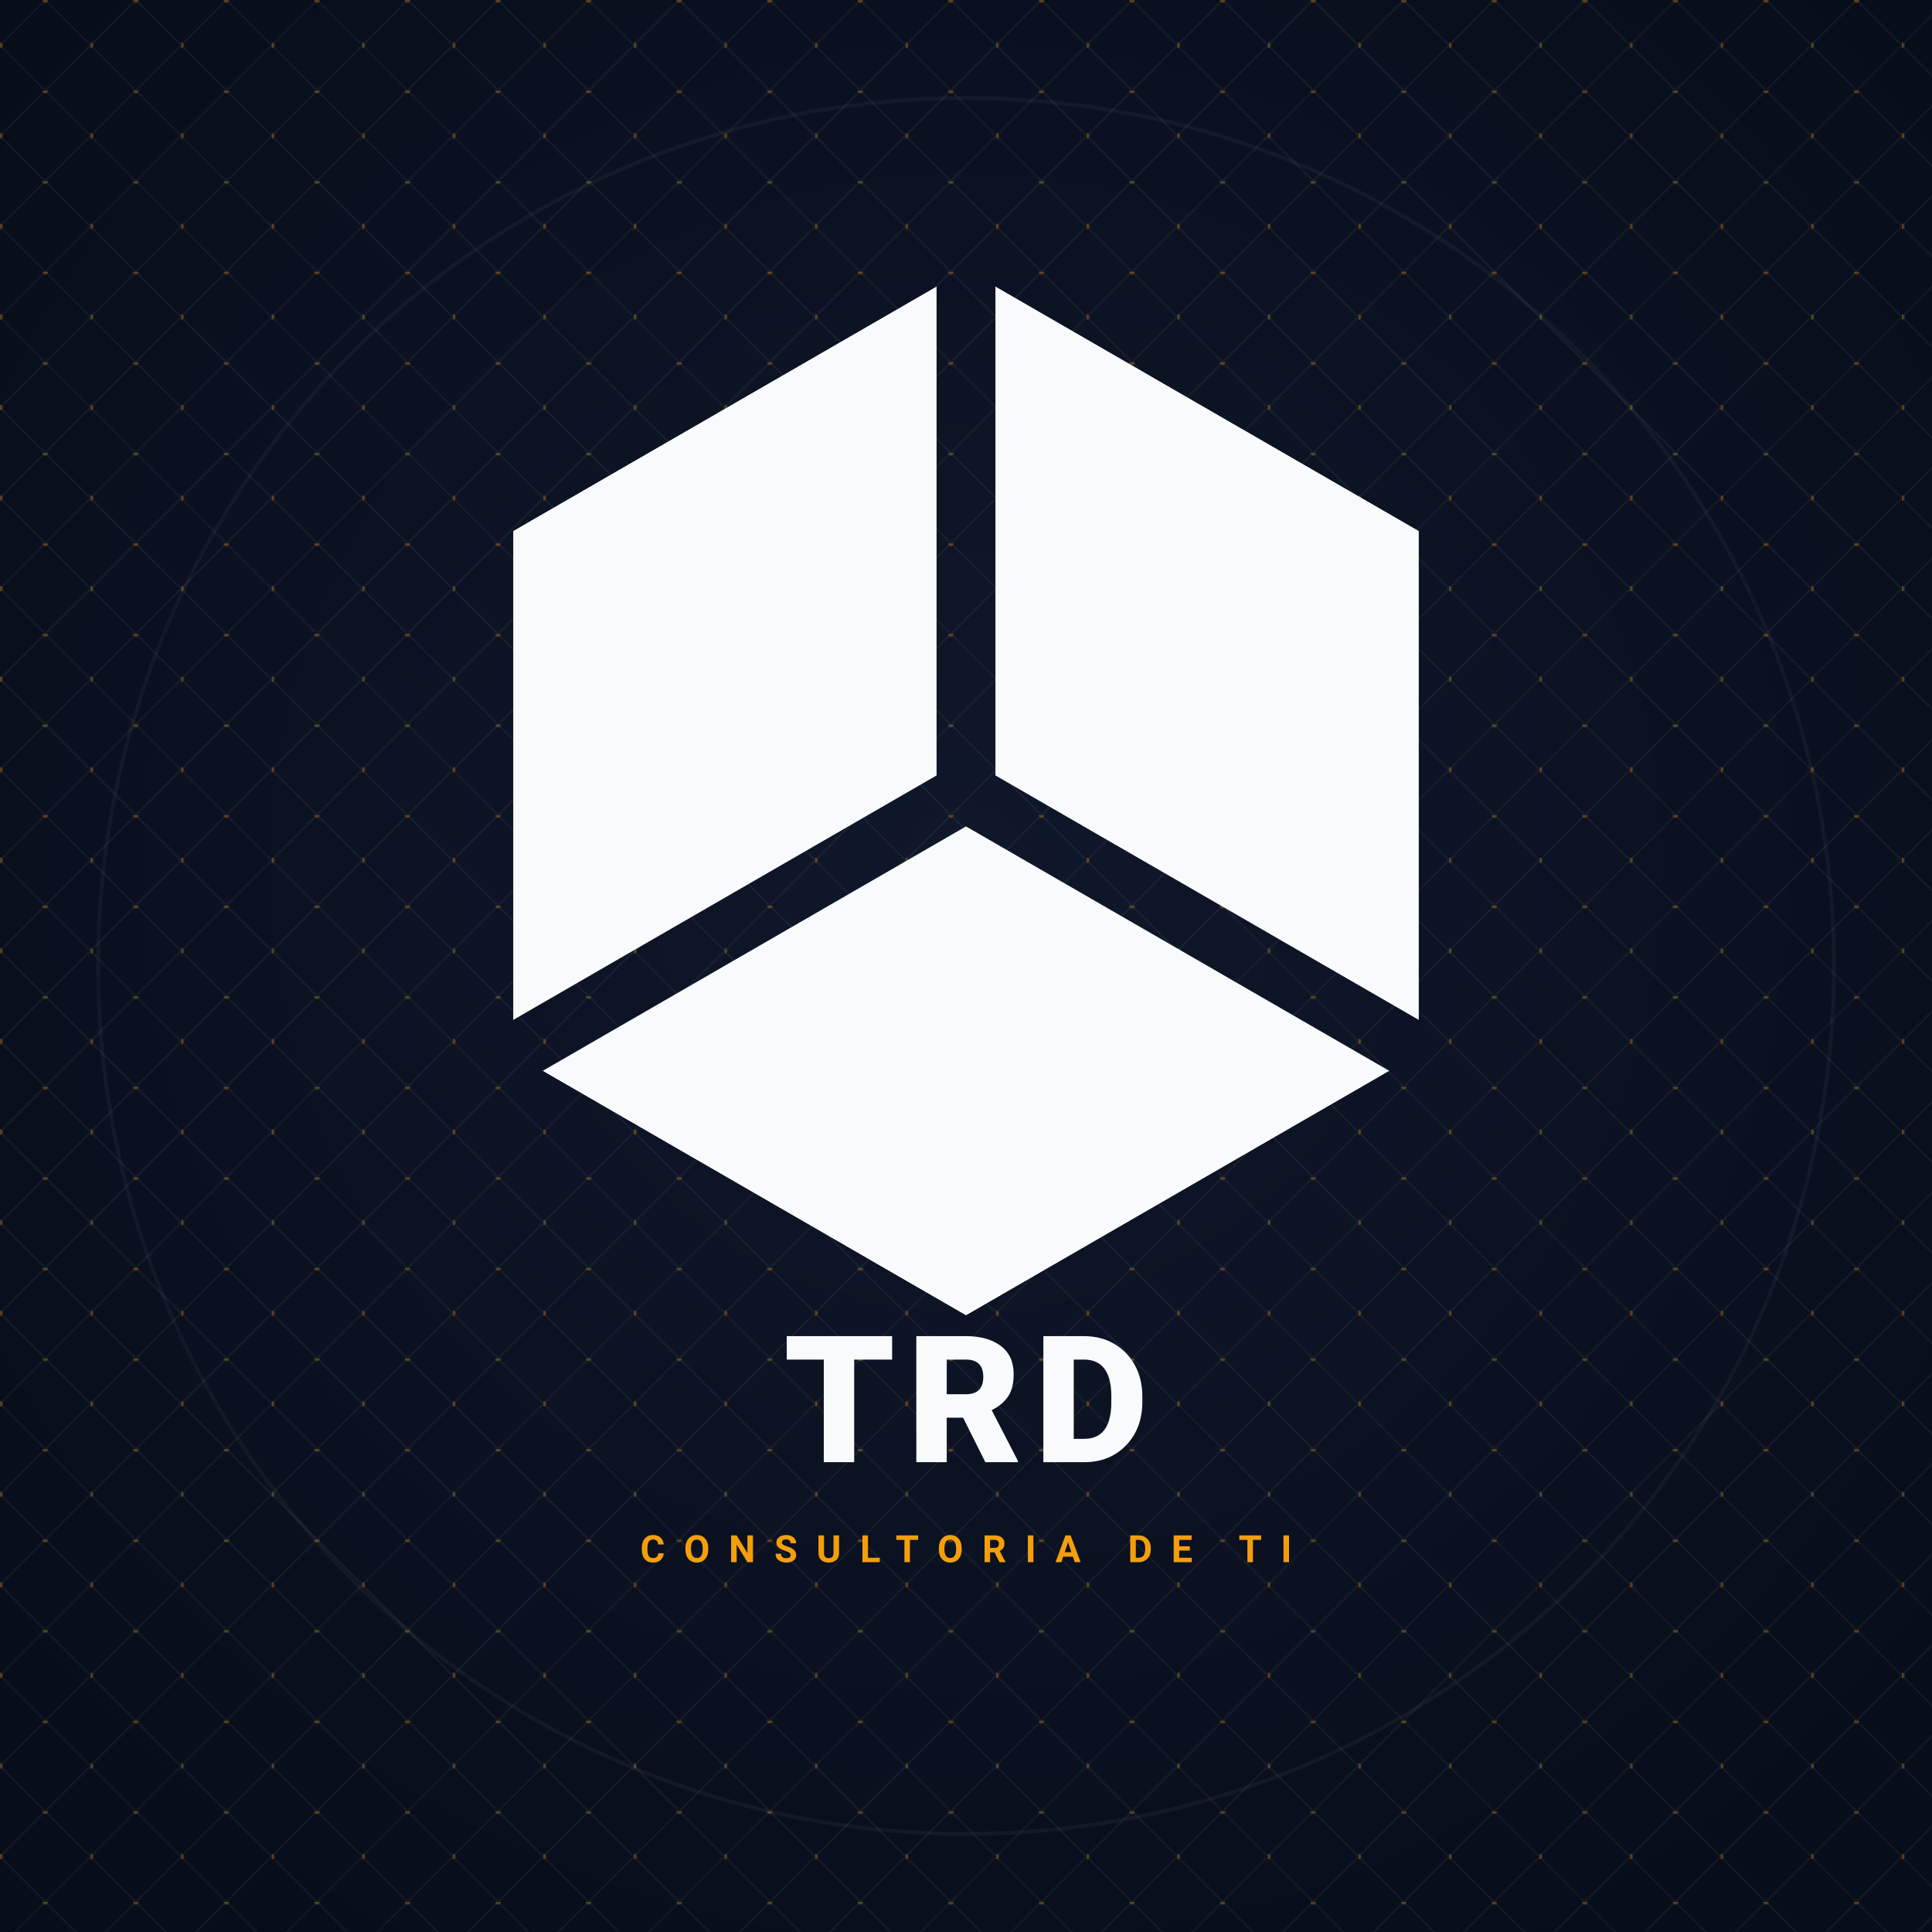
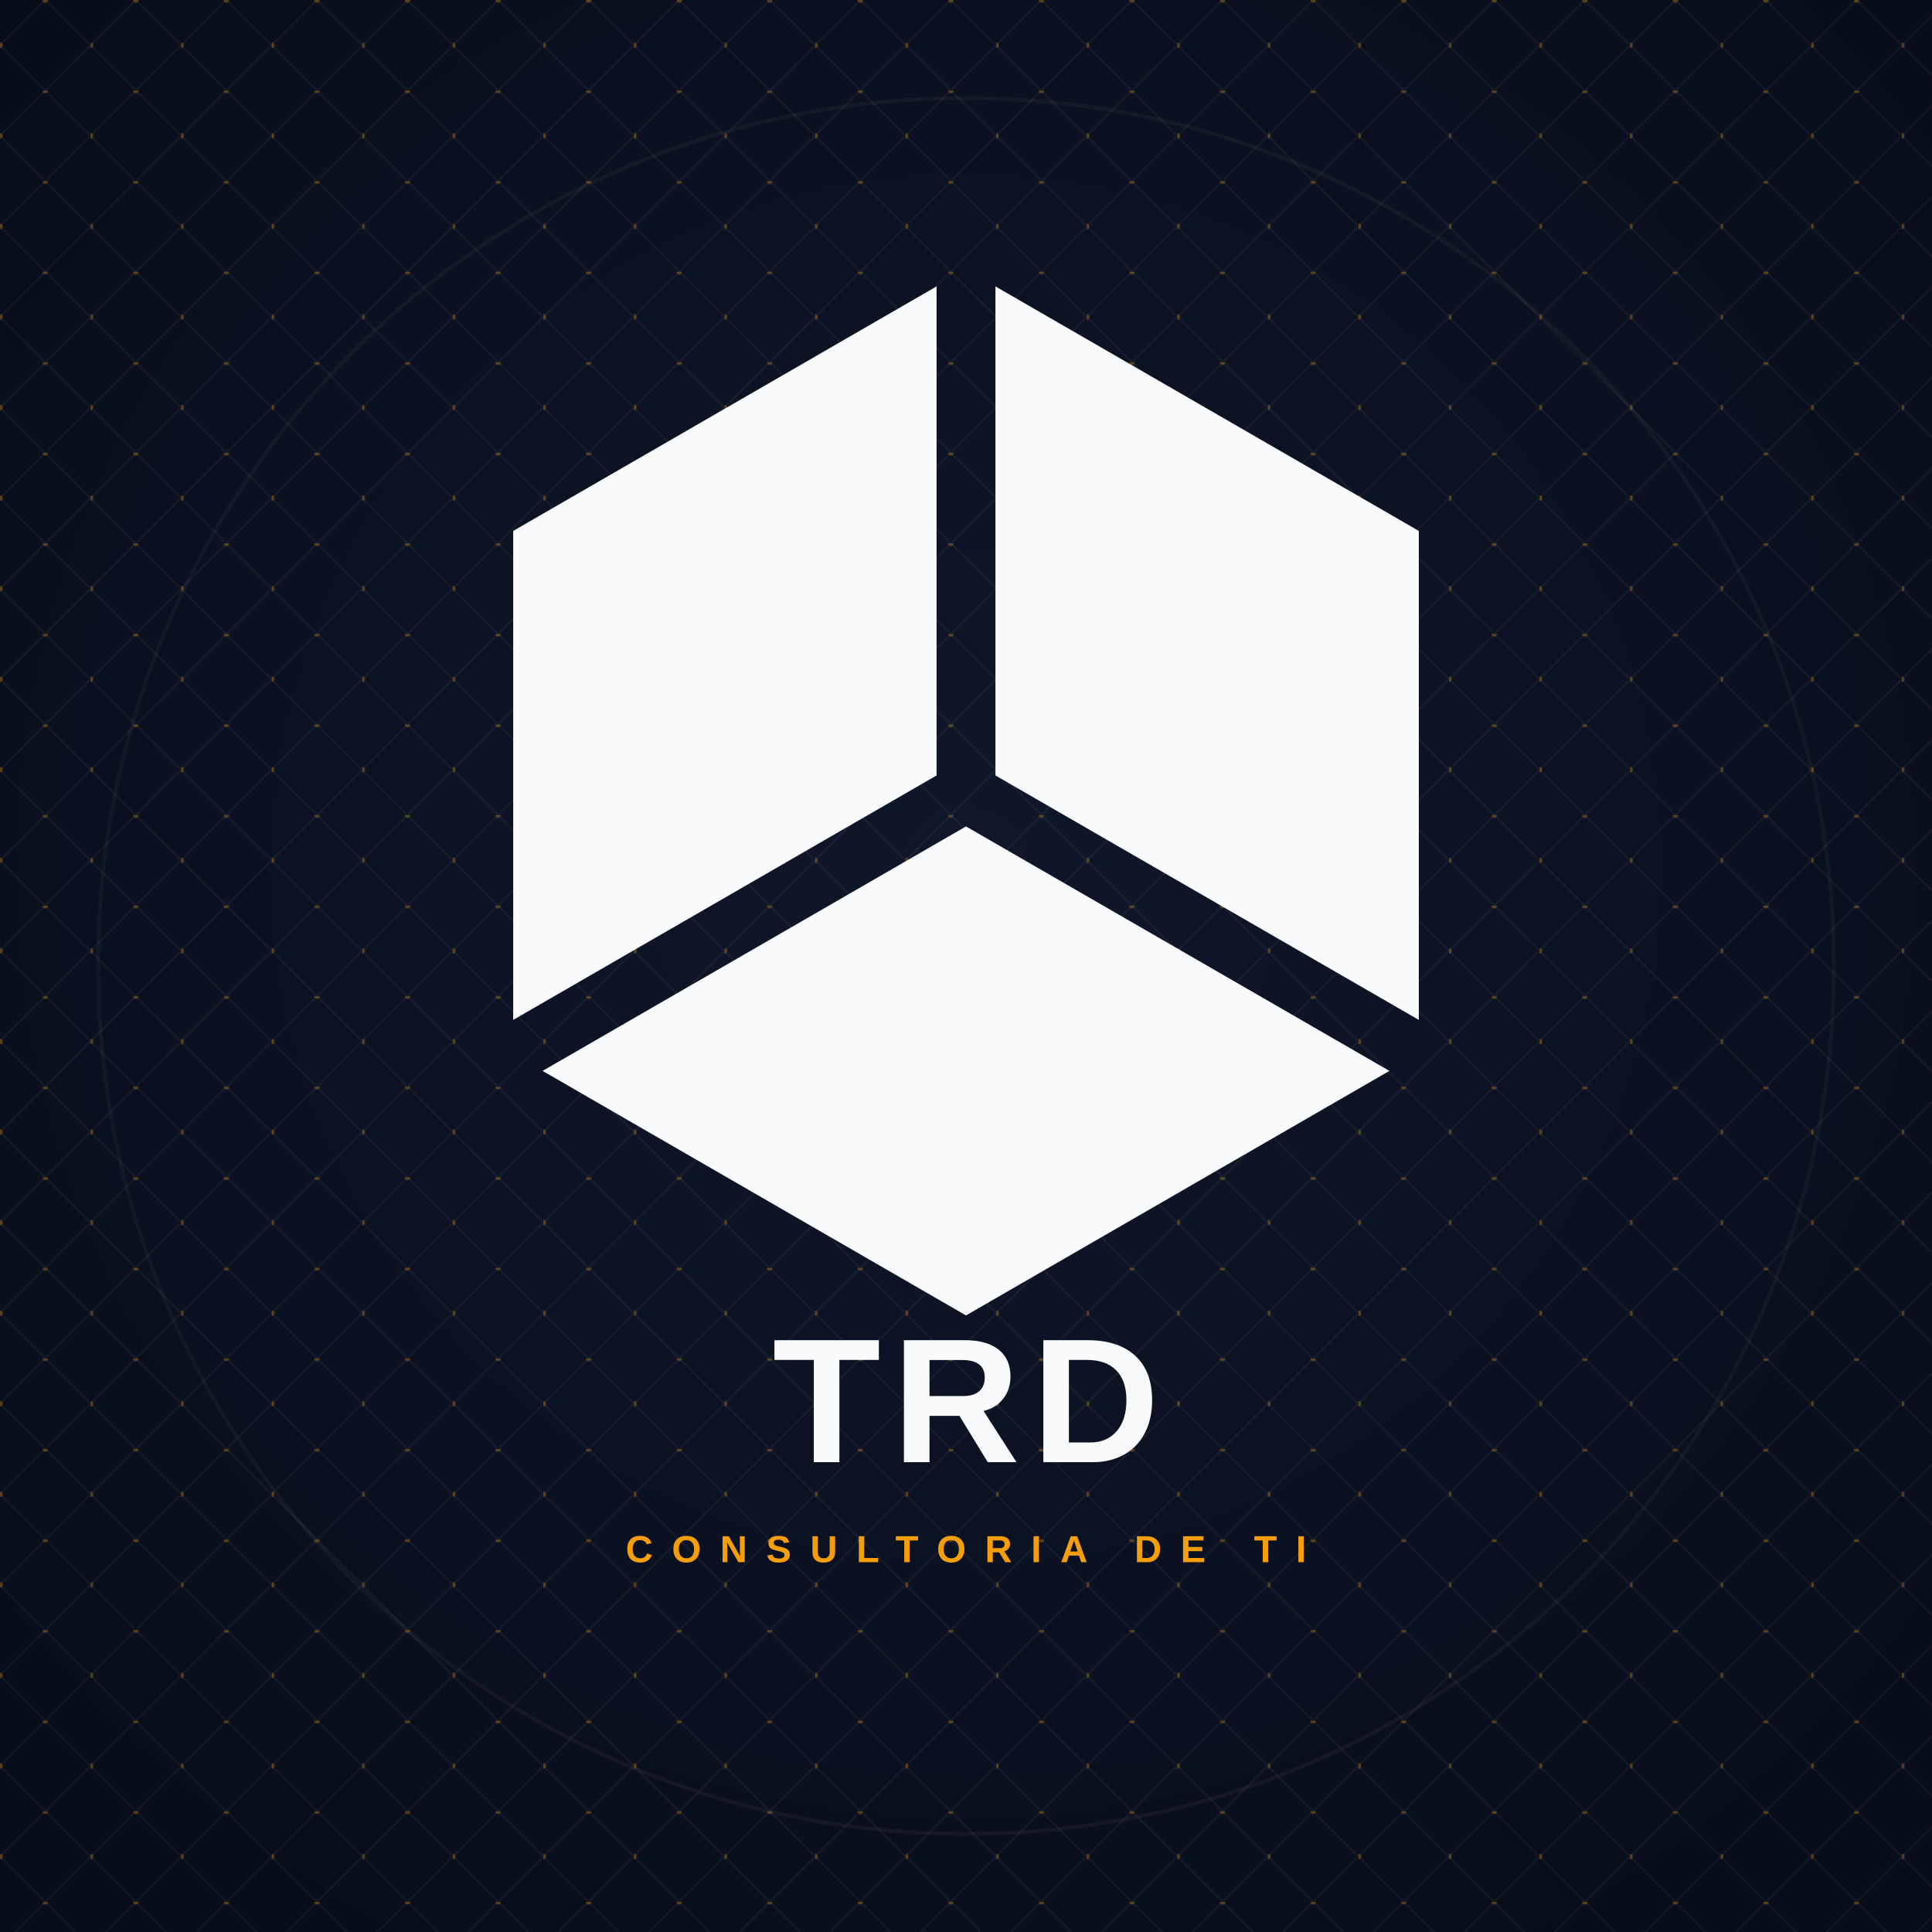
<svg xmlns="http://www.w3.org/2000/svg" viewBox="0 0 1024 1024" width="1024" height="1024">
  <defs>
    <radialGradient id="bg-glow" cx="50%" cy="45%" r="65%">
      <stop offset="0%" stop-color="#0F172A" />
      <stop offset="100%" stop-color="#080D1A" />
    </radialGradient>
    <pattern id="pat-losango" width="48" height="48" patternUnits="userSpaceOnUse">
      <path d="M24 0 L48 24 L24 48 L0 24 Z" fill="none" stroke="rgba(255,255,255,0.05)" stroke-width="1" />
      <circle cx="24" cy="0" r="1.5" fill="rgba(245,158,11,0.3)" />
      <circle cx="0" cy="24" r="1.5" fill="rgba(245,158,11,0.3)" />
    </pattern>
  </defs>
  <rect width="1024" height="1024" fill="url(#bg-glow)" />
  <rect width="1024" height="1024" fill="url(#pat-losango)" />
  <circle cx="512" cy="512" r="460" fill="none" stroke="rgba(255,255,255,0.04)" stroke-width="2" />
  <g transform="translate(512, 420) scale(2.4) translate(-100, -115.5)">
-     <defs>
-       <mask id="ks-wa">
-         <polygon points="100,0 200,57.75 200,173.25 100,231 0,173.25 0,57.75" fill="#fff" />
-         <path d="M100 115.5V0 M100 115.5L0 173.25 M100 115.5L200 173.25" stroke="#000" stroke-width="13" fill="none" />
-       </mask>
-     </defs>
-     <g mask="url(#ks-wa)" fill="#F8FAFC">
-       <polygon points="100,115.5 0,173.25 0,57.75 100,0" />
-       <polygon points="100,115.5 200,173.25 200,57.75 100,0" />
-       <polygon points="100,115.5 0,173.25 100,231 200,173.25" />
+     <g fill="#F8FAFC">
+       <polygon points="0.00,57.75 0.00,165.74 93.50,111.75 93.50,3.75" />
+       <polygon points="200.00,57.75 106.50,3.75 106.50,111.75 200.00,165.74" />
+       <polygon points="100.00,231.00 193.51,177.00 100.00,123.01 6.49,177.00" />
    </g>
  </g>
-   <text x="512" y="775" text-anchor="middle" font-family="system-ui, -apple-system, 'Segoe UI', Roboto, Helvetica, Arial, sans-serif" font-size="94" font-weight="900" letter-spacing="6" fill="#F8FAFC">TRD</text>
-   <text x="512" y="828" text-anchor="middle" font-family="system-ui, -apple-system, 'Segoe UI', Roboto, Helvetica, Arial, sans-serif" font-size="20" font-weight="700" letter-spacing="10" fill="#F59E0B">CONSULTORIA DE TI</text>
+   <text x="512" y="775" text-anchor="middle" font-family="Arial, 'Segoe UI', system-ui, -apple-system, sans-serif" font-size="94" font-weight="900" letter-spacing="6" fill="#F8FAFC">TRD</text>
+   <text x="512" y="828" text-anchor="middle" font-family="Arial, 'Segoe UI', system-ui, -apple-system, sans-serif" font-size="20" font-weight="700" letter-spacing="10" fill="#F59E0B">CONSULTORIA DE TI</text>
</svg>
